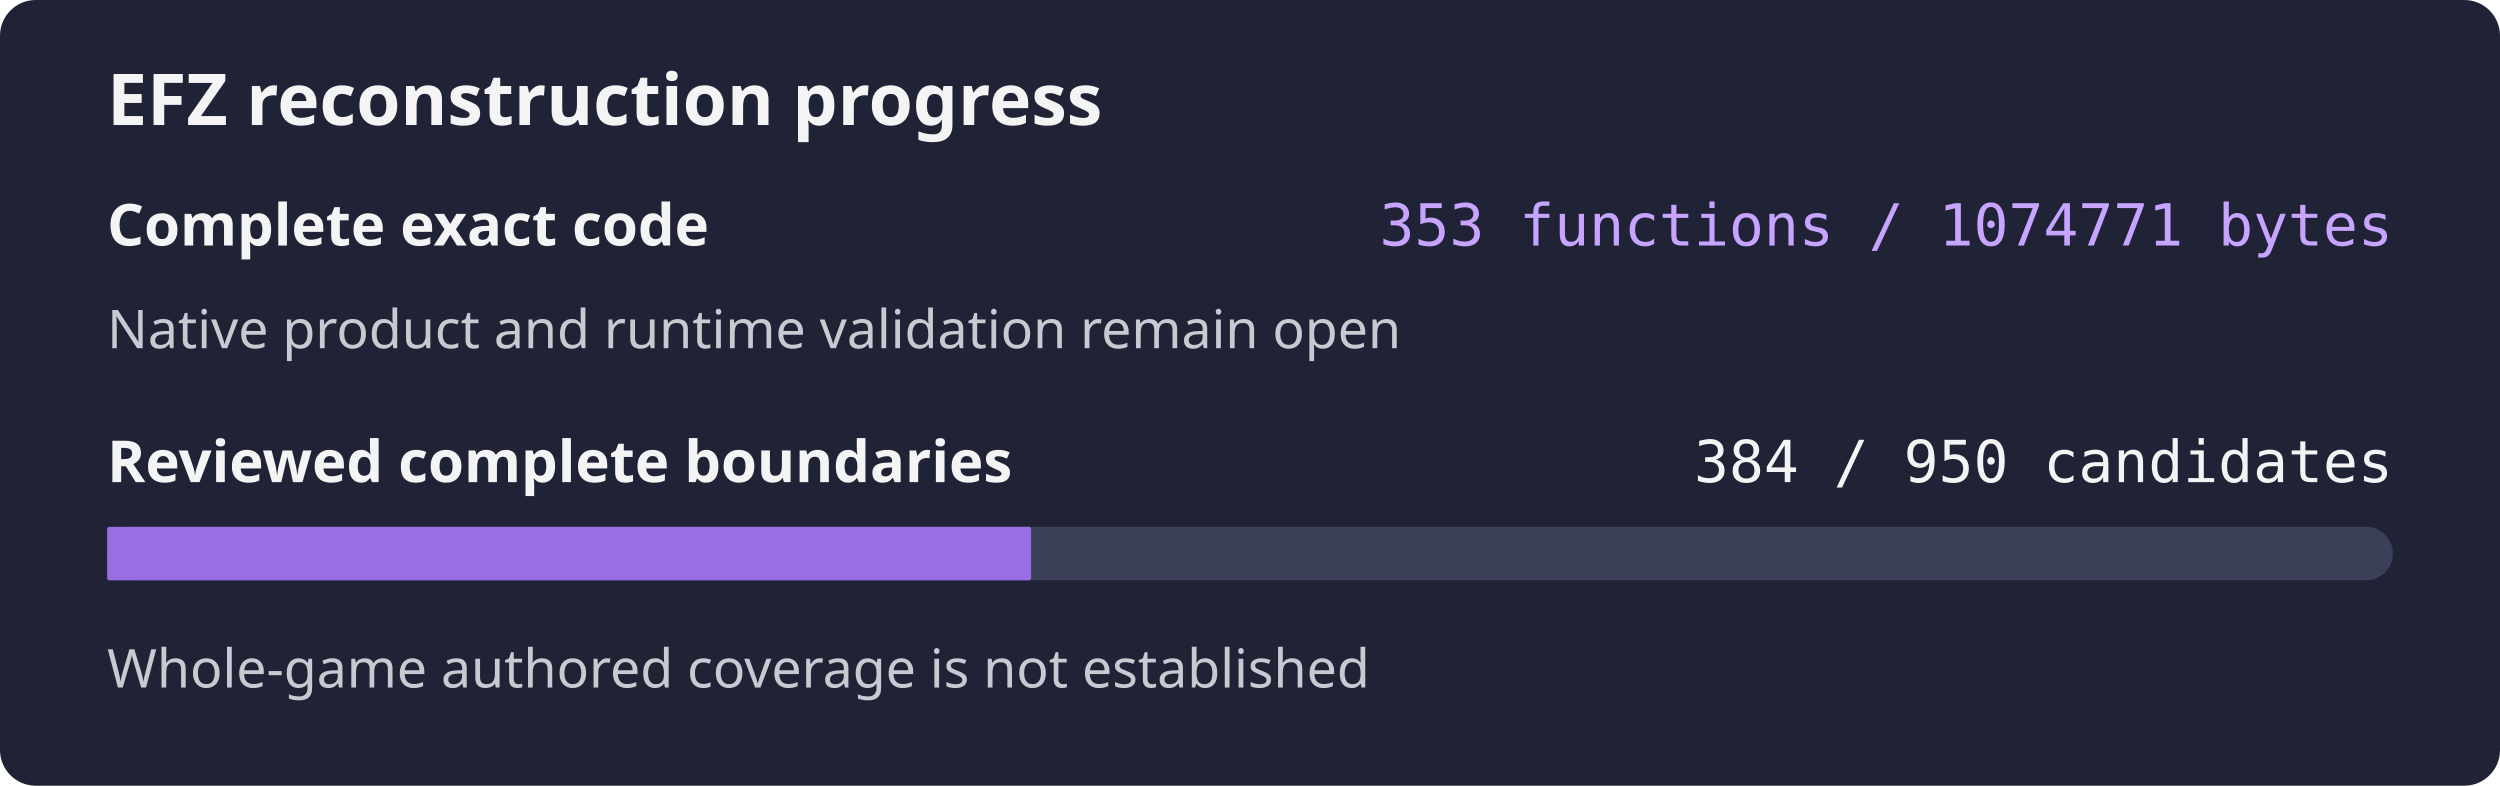
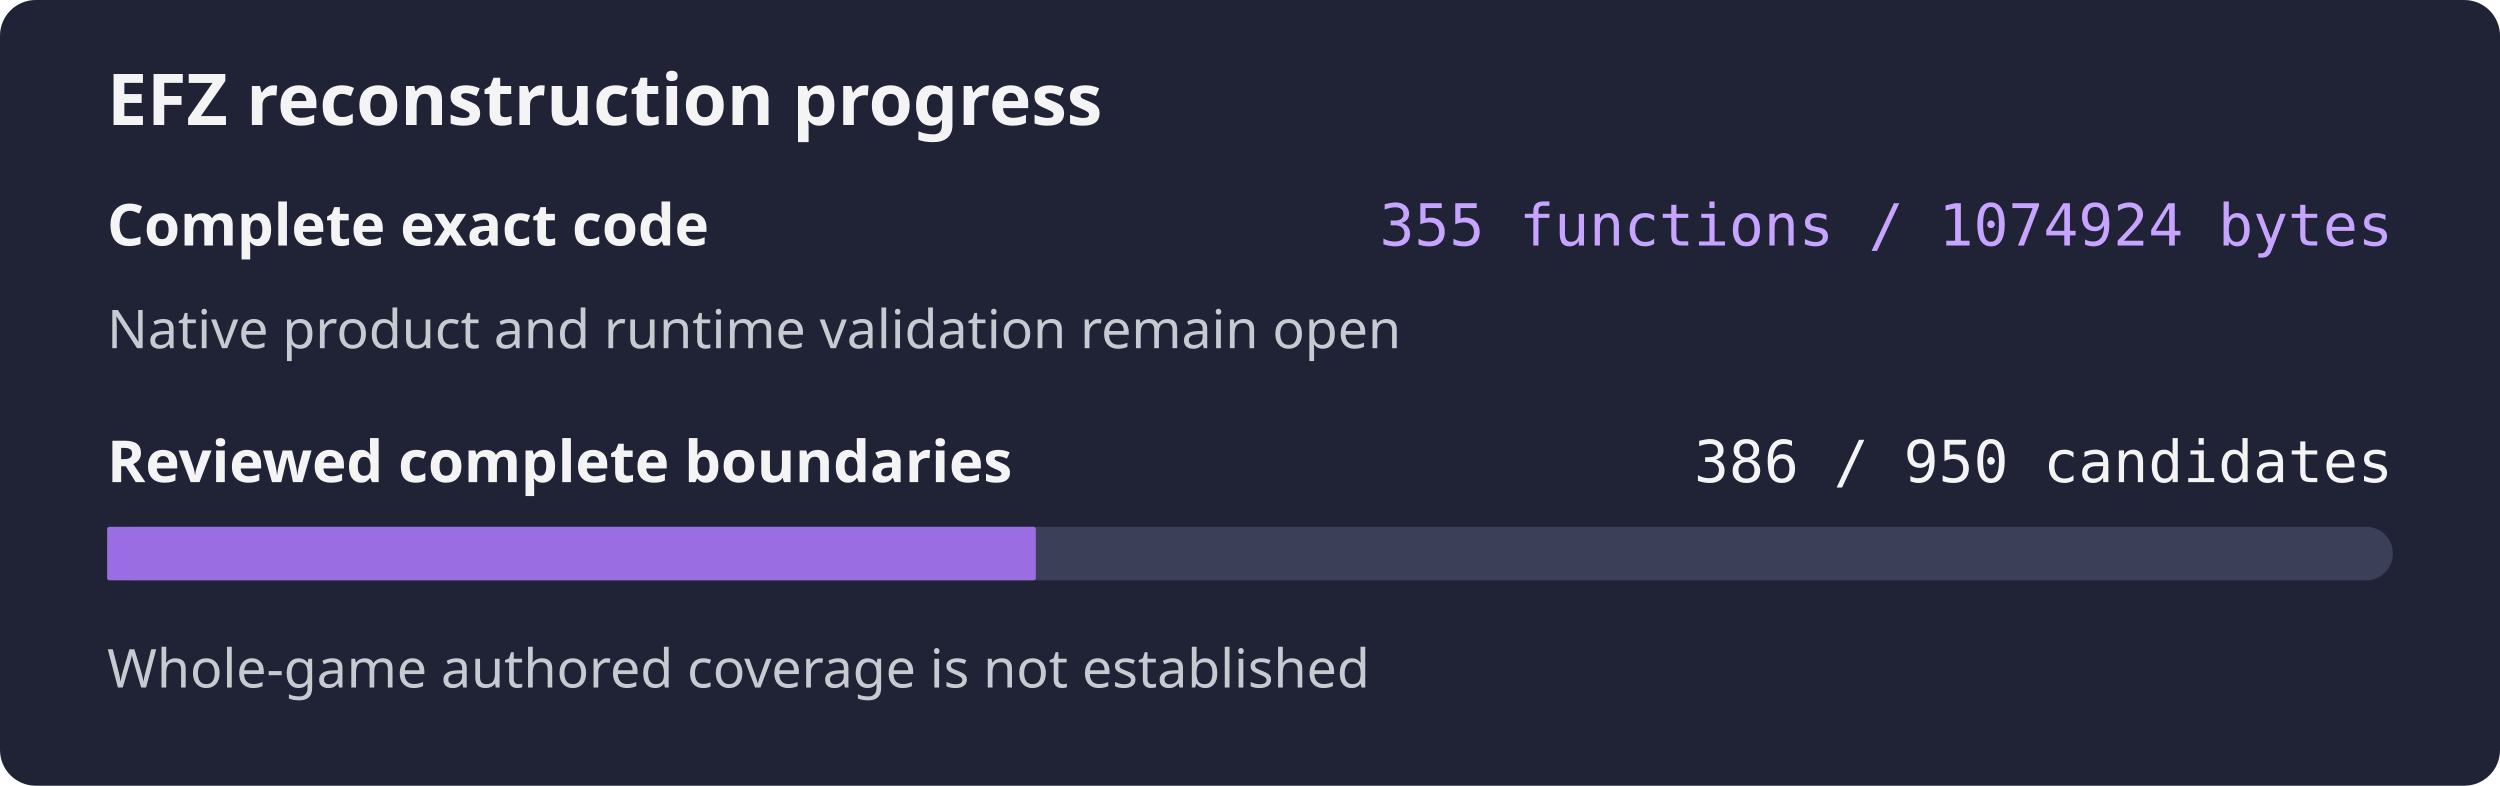
- <svg xmlns="http://www.w3.org/2000/svg" width="560" height="176" role="img" aria-label="EFZ reconstruction: 353 exact functions, 1074771 exact bytes; 384 reviewed boundaries out of 950 candidates">
+ <svg xmlns="http://www.w3.org/2000/svg" width="560" height="176" role="img" aria-label="EFZ reconstruction: 355 exact functions, 1074924 exact bytes; 386 reviewed boundaries out of 950 candidates">
  <rect width="560" height="176" rx="8" fill="#1f2335" />
  <text x="24" y="28" fill="#f4f4f5" font-family="sans-serif" font-size="16" font-weight="600">EFZ reconstruction progress</text>
  <text x="24" y="55" fill="#f4f4f5" font-family="sans-serif" font-size="13" font-weight="600">Complete exact code</text>
-   <text x="536" y="55" fill="#c7a4ff" text-anchor="end" font-family="monospace" font-size="13">353 functions / 1074771 bytes</text>
+   <text x="536" y="55" fill="#c7a4ff" text-anchor="end" font-family="monospace" font-size="13">355 functions / 1074924 bytes</text>
  <text x="24" y="78" fill="#c8cad2" font-family="sans-serif" font-size="12">Native product and runtime validation remain open</text>
  <text x="24" y="108" fill="#f4f4f5" font-family="sans-serif" font-size="13" font-weight="600">Reviewed complete boundaries</text>
-   <text x="536" y="108" fill="#f4f4f5" text-anchor="end" font-family="monospace" font-size="13">384 / 950 candidates</text>
+   <text x="536" y="108" fill="#f4f4f5" text-anchor="end" font-family="monospace" font-size="13">386 / 950 candidates</text>
  <rect x="24" y="118" width="512" height="12" rx="6" fill="#3b4058" />
-   <rect x="24" y="118" width="206.96" height="12" rx="0.5" fill="#9b6de3" />
+   <rect x="24" y="118" width="208.03" height="12" rx="0.5" fill="#9b6de3" />
  <text x="24" y="154" fill="#c8cad2" font-family="sans-serif" font-size="12">Whole-game authored coverage is not established</text>
</svg>
